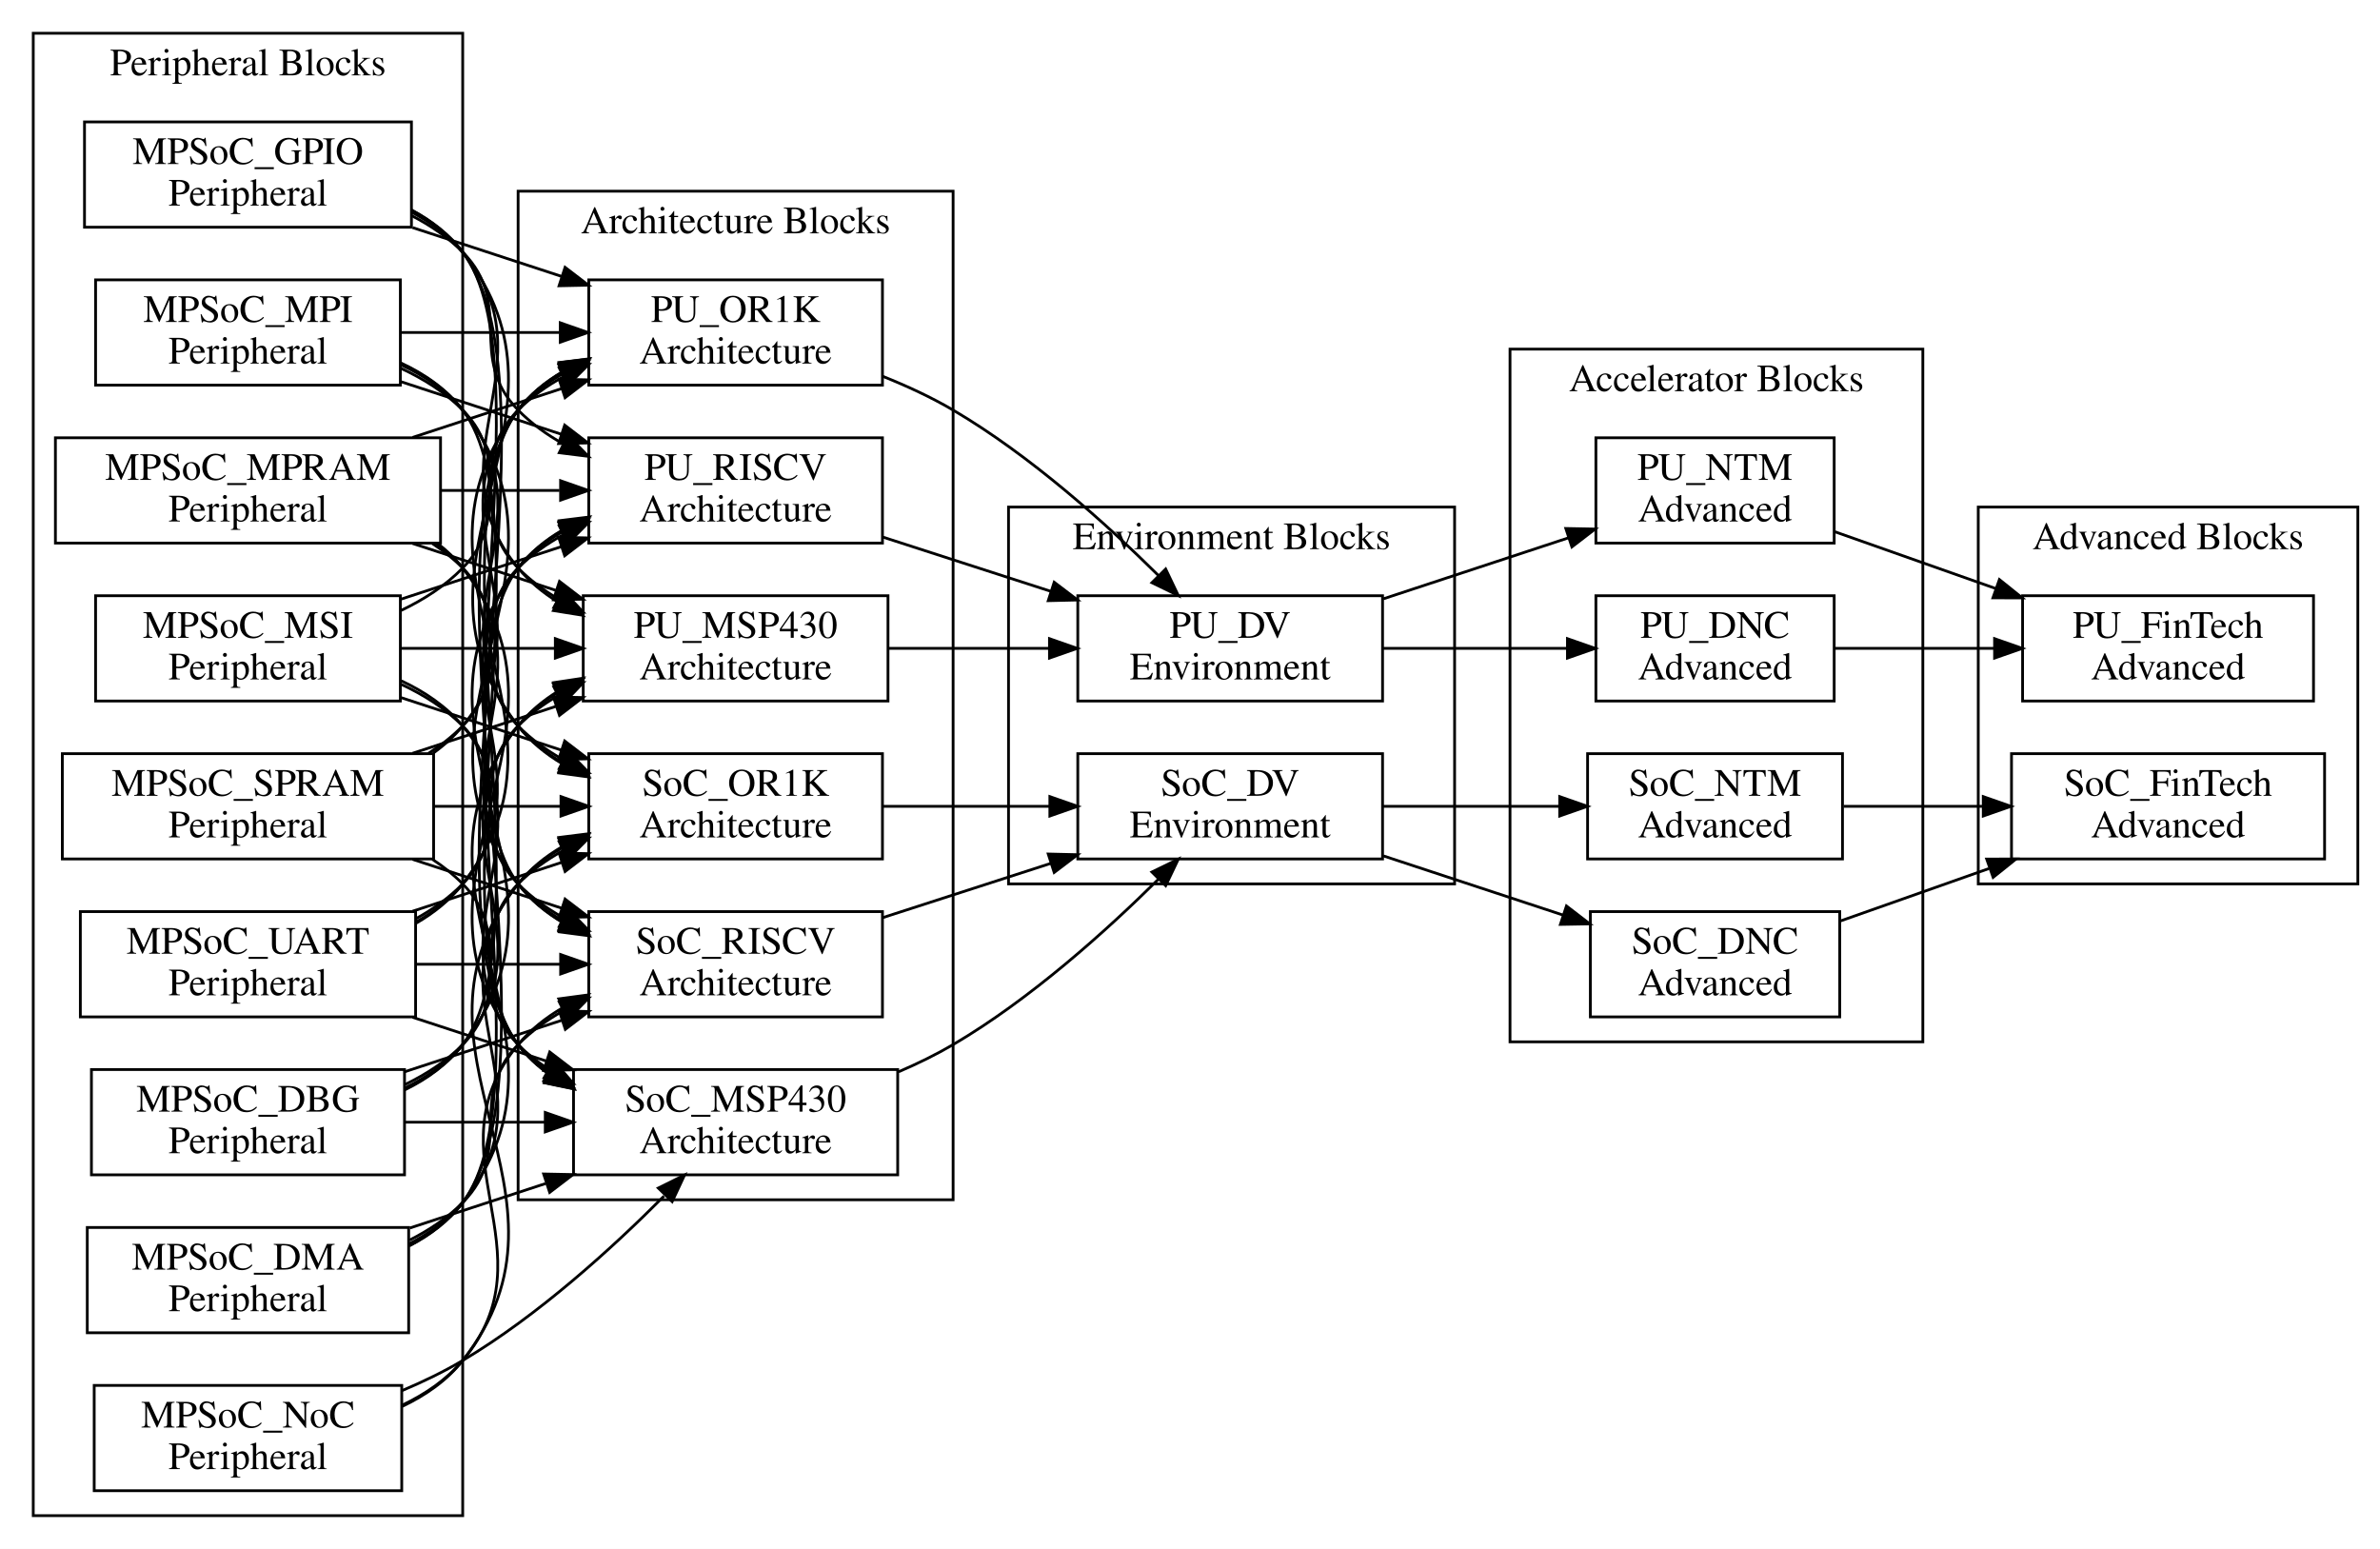
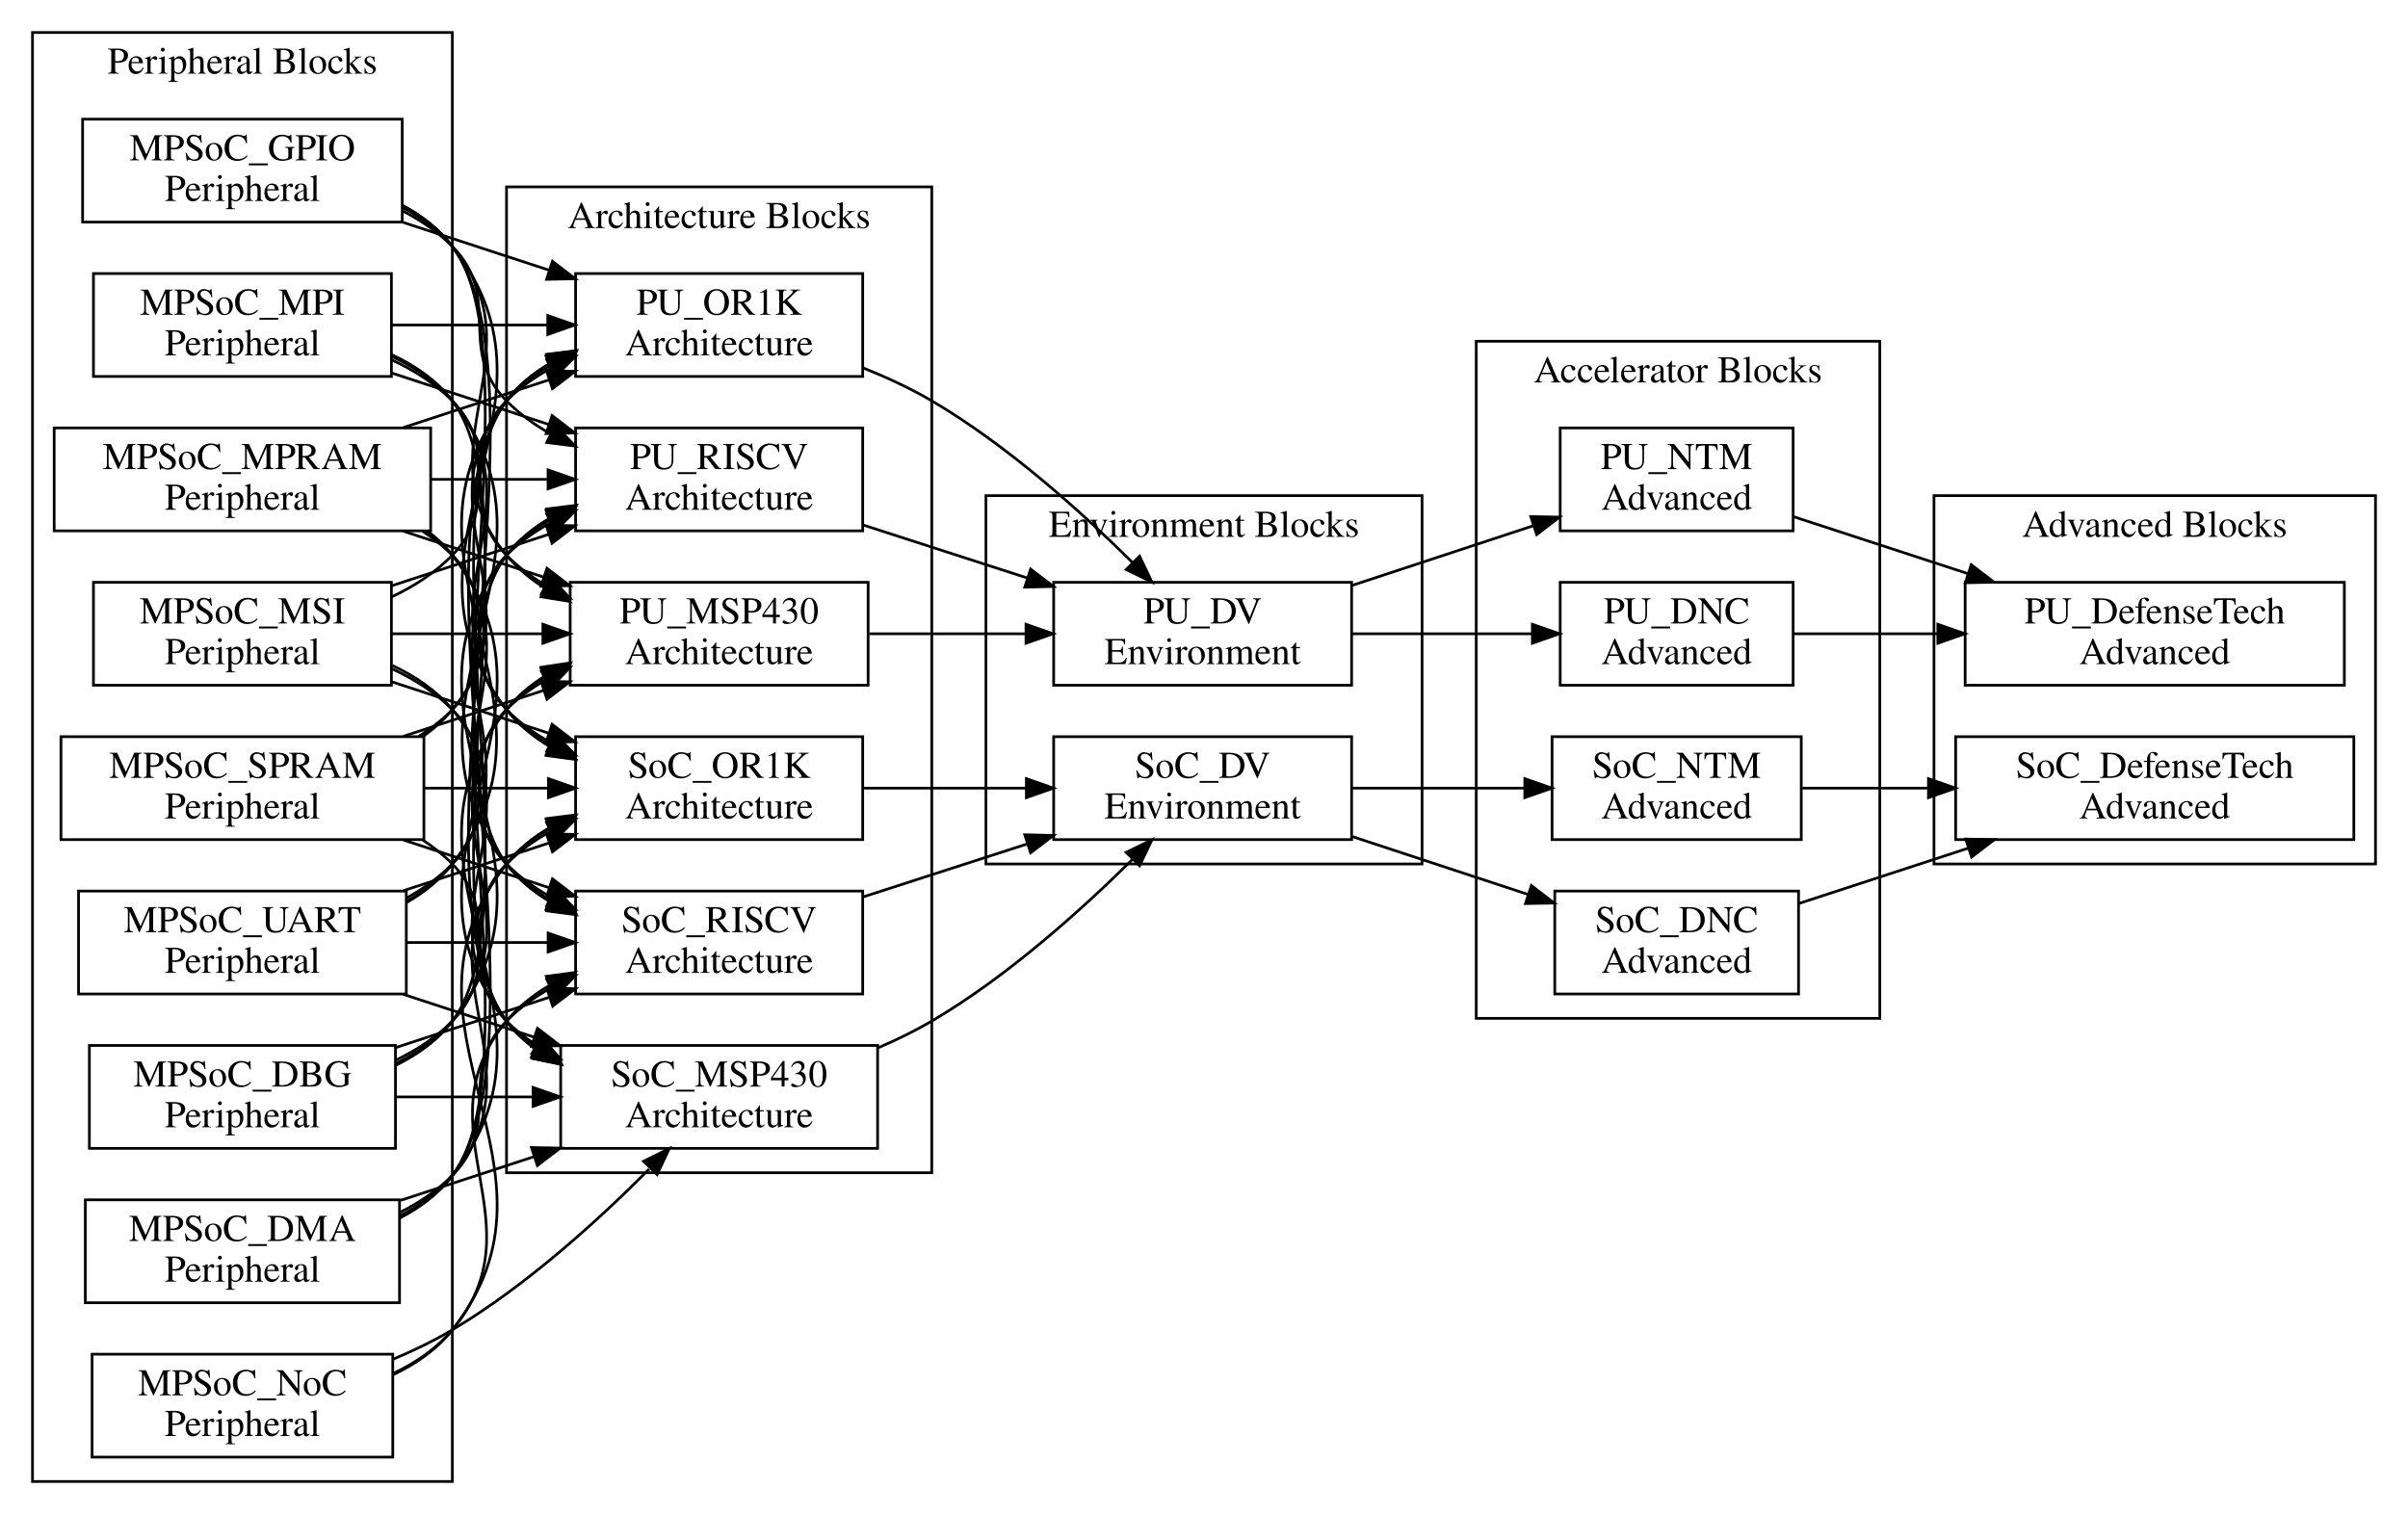
- <svg xmlns="http://www.w3.org/2000/svg" width="859pt" height="559pt" viewBox="0.00 0.00 859.00 559.00">
+ <svg xmlns="http://www.w3.org/2000/svg" width="889pt" height="559pt" viewBox="0.00 0.00 889.00 559.00">
  <g id="graph0" class="graph" transform="scale(1 1) rotate(0) translate(4 555)">
-     <polygon fill="white" stroke="transparent" points="-4,4 -4,-555 855,-555 855,4 -4,4" />
+     <polygon fill="white" stroke="transparent" points="-4,4 -4,-555 885,-555 885,4 -4,4" />
    <g id="clust1" class="cluster">
      <polygon fill="none" stroke="black" points="8,-8 8,-543 163,-543 163,-8 8,-8" />
      <text text-anchor="middle" x="85.5" y="-527.8" font-family="Times,serif" font-size="14.00">Peripheral Blocks</text>
    </g>
    <g id="clust2" class="cluster">
      <polygon fill="none" stroke="black" points="183,-122 183,-486 340,-486 340,-122 183,-122" />
      <text text-anchor="middle" x="261.5" y="-470.8" font-family="Times,serif" font-size="14.00">Architecture Blocks</text>
    </g>
    <g id="clust3" class="cluster">
      <polygon fill="none" stroke="black" points="360,-236 360,-372 521,-372 521,-236 360,-236" />
      <text text-anchor="middle" x="440.5" y="-356.8" font-family="Times,serif" font-size="14.00">Environment Blocks</text>
    </g>
    <g id="clust4" class="cluster">
      <polygon fill="none" stroke="black" points="541,-179 541,-429 690,-429 690,-179 541,-179" />
      <text text-anchor="middle" x="615.5" y="-413.8" font-family="Times,serif" font-size="14.00">Accelerator Blocks</text>
    </g>
    <g id="clust5" class="cluster">
-       <polygon fill="none" stroke="black" points="710,-236 710,-372 847,-372 847,-236 710,-236" />
-       <text text-anchor="middle" x="778.5" y="-356.8" font-family="Times,serif" font-size="14.00">Advanced Blocks</text>
+       <polygon fill="none" stroke="black" points="710,-236 710,-372 873,-372 873,-236 710,-236" />
+       <text text-anchor="middle" x="791.5" y="-356.8" font-family="Times,serif" font-size="14.00">Advanced Blocks</text>
    </g>
    <g id="node1" class="node">
      <polygon fill="none" stroke="black" points="29,-131 29,-169 142,-169 142,-131 29,-131" />
      <text text-anchor="middle" x="85.5" y="-153.8" font-family="Times,serif" font-size="14.00">MPSoC_DBG </text>
      <text text-anchor="middle" x="85.5" y="-138.8" font-family="Times,serif" font-size="14.00">Peripheral</text>
    </g>
    <g id="node10" class="node">
      <polygon fill="none" stroke="black" points="203,-131 203,-169 320,-169 320,-131 203,-131" />
      <text text-anchor="middle" x="261.5" y="-153.8" font-family="Times,serif" font-size="14.00">SoC_MSP430 </text>
      <text text-anchor="middle" x="261.5" y="-138.8" font-family="Times,serif" font-size="14.00">Architecture</text>
    </g>
    <g id="edge1" class="edge">
      <path fill="none" stroke="black" d="M142.03,-150C158.09,-150 175.81,-150 192.54,-150" />
      <polygon fill="black" stroke="black" points="192.8,-153.5 202.8,-150 192.8,-146.5 192.8,-153.5" />
    </g>
    <g id="node11" class="node">
      <polygon fill="none" stroke="black" points="208.5,-245 208.5,-283 314.5,-283 314.5,-245 208.5,-245" />
      <text text-anchor="middle" x="261.5" y="-267.8" font-family="Times,serif" font-size="14.00">SoC_OR1K </text>
      <text text-anchor="middle" x="261.5" y="-252.8" font-family="Times,serif" font-size="14.00">Architecture</text>
    </g>
    <g id="edge18" class="edge">
      <path fill="none" stroke="black" d="M142.3,-163.64C149.94,-167.35 157.16,-172.04 163,-178 182.1,-197.46 163.86,-216.58 183,-236 187.72,-240.79 193.33,-244.77 199.33,-248.07" />
      <polygon fill="black" stroke="black" points="197.82,-251.23 208.35,-252.43 200.87,-244.93 197.82,-251.23" />
    </g>
    <g id="node12" class="node">
      <polygon fill="none" stroke="black" points="208.5,-188 208.5,-226 314.5,-226 314.5,-188 208.5,-188" />
      <text text-anchor="middle" x="261.5" y="-210.8" font-family="Times,serif" font-size="14.00">SoC_RISCV </text>
      <text text-anchor="middle" x="261.5" y="-195.8" font-family="Times,serif" font-size="14.00">Architecture</text>
    </g>
    <g id="edge35" class="edge">
      <path fill="none" stroke="black" d="M142.03,-168.19C160.16,-174.13 180.39,-180.76 198.93,-186.83" />
      <polygon fill="black" stroke="black" points="197.86,-190.16 208.45,-189.95 200.04,-183.51 197.86,-190.16" />
    </g>
    <g id="node13" class="node">
      <polygon fill="none" stroke="black" points="206.5,-302 206.5,-340 316.5,-340 316.5,-302 206.5,-302" />
      <text text-anchor="middle" x="261.5" y="-324.8" font-family="Times,serif" font-size="14.00">PU_MSP430 </text>
      <text text-anchor="middle" x="261.5" y="-309.8" font-family="Times,serif" font-size="14.00">Architecture</text>
    </g>
    <g id="edge10" class="edge">
      <path fill="none" stroke="black" d="M142.03,-162.28C149.99,-166.16 157.38,-171.27 163,-178 196.26,-217.81 149.65,-253.26 183,-293 186.95,-297.7 191.75,-301.62 197.01,-304.87" />
      <polygon fill="black" stroke="black" points="195.75,-308.17 206.22,-309.76 199.02,-301.98 195.75,-308.17" />
    </g>
    <g id="node14" class="node">
      <polygon fill="none" stroke="black" points="208.5,-416 208.5,-454 314.5,-454 314.5,-416 208.5,-416" />
      <text text-anchor="middle" x="261.5" y="-438.8" font-family="Times,serif" font-size="14.00">PU_OR1K </text>
      <text text-anchor="middle" x="261.5" y="-423.8" font-family="Times,serif" font-size="14.00">Architecture</text>
    </g>
    <g id="edge27" class="edge">
      <path fill="none" stroke="black" d="M142.14,-161.69C150.2,-165.64 157.58,-170.93 163,-178 194.06,-218.56 151.86,-366.51 183,-407 187.34,-412.64 192.91,-417.14 199.08,-420.74" />
      <polygon fill="black" stroke="black" points="197.95,-424.09 208.47,-425.39 201.06,-417.82 197.95,-424.09" />
    </g>
    <g id="node15" class="node">
      <polygon fill="none" stroke="black" points="208.5,-359 208.5,-397 314.5,-397 314.5,-359 208.5,-359" />
      <text text-anchor="middle" x="261.5" y="-381.8" font-family="Times,serif" font-size="14.00">PU_RISCV </text>
      <text text-anchor="middle" x="261.5" y="-366.8" font-family="Times,serif" font-size="14.00">Architecture</text>
    </g>
    <g id="edge44" class="edge">
      <path fill="none" stroke="black" d="M142.36,-162.01C150.28,-165.92 157.57,-171.12 163,-178 210.66,-238.43 135.21,-289.67 183,-350 187.36,-355.5 192.89,-359.92 198.99,-363.47" />
      <polygon fill="black" stroke="black" points="197.74,-366.76 208.25,-368.08 200.86,-360.49 197.74,-366.76" />
    </g>
    <g id="node2" class="node">
      <polygon fill="none" stroke="black" points="27.5,-74 27.5,-112 143.5,-112 143.5,-74 27.5,-74" />
      <text text-anchor="middle" x="85.5" y="-96.8" font-family="Times,serif" font-size="14.00">MPSoC_DMA </text>
      <text text-anchor="middle" x="85.5" y="-81.8" font-family="Times,serif" font-size="14.00">Peripheral</text>
    </g>
    <g id="edge2" class="edge">
      <path fill="none" stroke="black" d="M143.96,-111.82C159.61,-116.95 176.72,-122.55 192.88,-127.85" />
      <polygon fill="black" stroke="black" points="192.21,-131.31 202.81,-131.1 194.39,-124.66 192.21,-131.31" />
    </g>
    <g id="edge19" class="edge">
      <path fill="none" stroke="black" d="M143.56,-106.04C150.94,-109.83 157.74,-114.71 163,-121 196.26,-160.81 149.65,-196.26 183,-236 187.45,-241.3 192.98,-245.6 199.03,-249.08" />
      <polygon fill="black" stroke="black" points="197.69,-252.32 208.2,-253.63 200.8,-246.05 197.69,-252.32" />
    </g>
    <g id="edge36" class="edge">
      <path fill="none" stroke="black" d="M143.82,-107.44C150.89,-111.01 157.54,-115.46 163,-121 181.86,-140.11 164.21,-158.82 183,-178 187.73,-182.83 193.33,-186.86 199.34,-190.22" />
      <polygon fill="black" stroke="black" points="197.85,-193.39 208.36,-194.7 200.95,-187.12 197.85,-193.39" />
    </g>
    <g id="edge11" class="edge">
      <path fill="none" stroke="black" d="M143.5,-105.58C150.98,-109.43 157.83,-114.45 163,-121 210.66,-181.43 135.21,-232.67 183,-293 186.96,-298 191.9,-302.11 197.35,-305.49" />
      <polygon fill="black" stroke="black" points="195.8,-308.63 206.27,-310.21 199.07,-302.44 195.8,-308.63" />
    </g>
    <g id="edge28" class="edge">
      <path fill="none" stroke="black" d="M143.77,-105.38C151.22,-109.25 157.98,-114.33 163,-121 201.3,-171.92 144.6,-356.16 183,-407 187.29,-412.68 192.83,-417.2 198.99,-420.81" />
      <polygon fill="black" stroke="black" points="197.85,-424.16 208.36,-425.47 200.96,-417.89 197.85,-424.16" />
    </g>
    <g id="edge45" class="edge">
      <path fill="none" stroke="black" d="M143.67,-105.45C151.13,-109.32 157.93,-114.38 163,-121 194.06,-161.56 151.86,-309.51 183,-350 187.34,-355.64 192.91,-360.14 199.08,-363.74" />
      <polygon fill="black" stroke="black" points="197.95,-367.09 208.47,-368.39 201.06,-360.82 197.95,-367.09" />
    </g>
    <g id="node3" class="node">
      <polygon fill="none" stroke="black" points="26.5,-473 26.5,-511 144.5,-511 144.5,-473 26.5,-473" />
      <text text-anchor="middle" x="85.5" y="-495.8" font-family="Times,serif" font-size="14.00">MPSoC_GPIO </text>
      <text text-anchor="middle" x="85.5" y="-480.8" font-family="Times,serif" font-size="14.00">Peripheral</text>
    </g>
    <g id="edge3" class="edge">
      <path fill="none" stroke="black" d="M144.53,-479.23C151.67,-475.4 158.15,-470.44 163,-464 201.3,-413.08 144.6,-228.84 183,-178 186.15,-173.83 189.99,-170.27 194.24,-167.25" />
      <polygon fill="black" stroke="black" points="196.11,-170.21 202.87,-162.06 192.5,-164.21 196.11,-170.21" />
    </g>
    <g id="edge20" class="edge">
      <path fill="none" stroke="black" d="M144.63,-478.82C151.67,-475.05 158.09,-470.22 163,-464 210.41,-403.94 135.81,-353.23 183,-293 187.35,-287.45 192.87,-282.97 198.96,-279.34" />
      <polygon fill="black" stroke="black" points="200.91,-282.28 208.23,-274.62 197.73,-276.04 200.91,-282.28" />
    </g>
    <g id="edge37" class="edge">
      <path fill="none" stroke="black" d="M144.8,-478.95C151.81,-475.16 158.18,-470.29 163,-464 193.93,-423.62 152.21,-276.49 183,-236 187.42,-230.18 193.15,-225.53 199.49,-221.81" />
      <polygon fill="black" stroke="black" points="201.09,-224.93 208.44,-217.3 197.93,-218.68 201.09,-224.93" />
    </g>
    <g id="edge12" class="edge">
      <path fill="none" stroke="black" d="M144.69,-478.35C151.63,-474.66 158.01,-469.97 163,-464 196.01,-424.55 150.13,-389.57 183,-350 187.04,-345.14 191.97,-341.1 197.38,-337.73" />
      <polygon fill="black" stroke="black" points="199.06,-340.8 206.2,-332.97 195.74,-334.64 199.06,-340.8" />
    </g>
    <g id="edge29" class="edge">
      <path fill="none" stroke="black" d="M144.92,-472.86C162.25,-467.19 181.28,-460.95 198.81,-455.21" />
      <polygon fill="black" stroke="black" points="199.95,-458.52 208.37,-452.08 197.78,-451.86 199.95,-458.52" />
    </g>
    <g id="edge46" class="edge">
      <path fill="none" stroke="black" d="M144.59,-477.17C151.37,-473.66 157.74,-469.34 163,-464 181.86,-444.89 164.21,-426.18 183,-407 187.73,-402.17 193.33,-398.14 199.34,-394.78" />
      <polygon fill="black" stroke="black" points="200.95,-397.88 208.36,-390.3 197.85,-391.61 200.95,-397.88" />
    </g>
    <g id="node4" class="node">
      <polygon fill="none" stroke="black" points="30.5,-416 30.5,-454 140.5,-454 140.5,-416 30.5,-416" />
      <text text-anchor="middle" x="85.5" y="-438.8" font-family="Times,serif" font-size="14.00">MPSoC_MPI </text>
      <text text-anchor="middle" x="85.5" y="-423.8" font-family="Times,serif" font-size="14.00">Peripheral</text>
    </g>
    <g id="edge4" class="edge">
      <path fill="none" stroke="black" d="M140.6,-424.05C149.25,-420.03 157.24,-414.52 163,-407 194.06,-366.44 151.86,-218.49 183,-178 186.19,-173.85 190.05,-170.32 194.32,-167.31" />
      <polygon fill="black" stroke="black" points="196.19,-170.27 202.98,-162.14 192.6,-164.26 196.19,-170.27" />
    </g>
    <g id="edge21" class="edge">
      <path fill="none" stroke="black" d="M140.86,-423.27C149.26,-419.33 157.1,-414.05 163,-407 196.01,-367.55 150.13,-332.57 183,-293 187.44,-287.65 192.97,-283.29 199.02,-279.74" />
      <polygon fill="black" stroke="black" points="200.86,-282.73 208.19,-275.08 197.69,-276.49 200.86,-282.73" />
    </g>
    <g id="edge38" class="edge">
      <path fill="none" stroke="black" d="M140.81,-423.73C149.33,-419.74 157.22,-414.33 163,-407 210.41,-346.94 135.81,-296.23 183,-236 187.35,-230.45 192.87,-225.97 198.96,-222.34" />
      <polygon fill="black" stroke="black" points="200.91,-225.28 208.23,-217.62 197.73,-219.04 200.91,-225.28" />
    </g>
    <g id="edge13" class="edge">
      <path fill="none" stroke="black" d="M140.71,-422.07C148.93,-418.26 156.74,-413.34 163,-407 181.86,-387.89 164.21,-369.18 183,-350 187.19,-345.73 192.06,-342.08 197.29,-338.96" />
      <polygon fill="black" stroke="black" points="199.13,-341.94 206.36,-334.2 195.88,-335.75 199.13,-341.94" />
    </g>
    <g id="edge30" class="edge">
      <path fill="none" stroke="black" d="M140.6,-435C158.78,-435 179.21,-435 197.99,-435" />
      <polygon fill="black" stroke="black" points="198.22,-438.5 208.22,-435 198.22,-431.5 198.22,-438.5" />
    </g>
    <g id="edge47" class="edge">
      <path fill="none" stroke="black" d="M140.6,-417.28C158.95,-411.27 179.59,-404.5 198.51,-398.31" />
      <polygon fill="black" stroke="black" points="199.81,-401.57 208.22,-395.13 197.63,-394.91 199.81,-401.57" />
    </g>
    <g id="node5" class="node">
      <polygon fill="none" stroke="black" points="16,-359 16,-397 155,-397 155,-359 16,-359" />
      <text text-anchor="middle" x="85.5" y="-381.8" font-family="Times,serif" font-size="14.00">MPSoC_MPRAM </text>
      <text text-anchor="middle" x="85.5" y="-366.8" font-family="Times,serif" font-size="14.00">Peripheral</text>
    </g>
    <g id="edge5" class="edge">
      <path fill="none" stroke="black" d="M153.95,-358.85C157.31,-356.27 160.37,-353.33 163,-350 210.66,-289.57 135.21,-238.33 183,-178 186.11,-174.07 189.82,-170.69 193.91,-167.79" />
      <polygon fill="black" stroke="black" points="196,-170.62 202.76,-162.47 192.39,-164.62 196,-170.62" />
    </g>
    <g id="edge22" class="edge">
      <path fill="none" stroke="black" d="M152.05,-358.84C156.02,-356.25 159.72,-353.32 163,-350 181.86,-330.89 164.21,-312.18 183,-293 187.73,-288.17 193.33,-284.14 199.34,-280.78" />
      <polygon fill="black" stroke="black" points="200.95,-283.88 208.36,-276.3 197.85,-277.61 200.95,-283.88" />
    </g>
    <g id="edge39" class="edge">
      <path fill="none" stroke="black" d="M153.39,-358.92C156.93,-356.32 160.19,-353.36 163,-350 196.01,-310.55 150.13,-275.57 183,-236 187.44,-230.65 192.97,-226.29 199.02,-222.74" />
      <polygon fill="black" stroke="black" points="200.86,-225.73 208.19,-218.08 197.69,-219.49 200.86,-225.73" />
    </g>
    <g id="edge14" class="edge">
      <path fill="none" stroke="black" d="M144.92,-358.86C161.51,-353.43 179.66,-347.48 196.56,-341.95" />
      <polygon fill="black" stroke="black" points="197.93,-345.18 206.34,-338.74 195.75,-338.53 197.93,-345.18" />
    </g>
    <g id="edge31" class="edge">
      <path fill="none" stroke="black" d="M144.92,-397.14C162.25,-402.81 181.28,-409.05 198.81,-414.79" />
      <polygon fill="black" stroke="black" points="197.78,-418.14 208.37,-417.92 199.95,-411.48 197.78,-418.14" />
    </g>
    <g id="edge48" class="edge">
      <path fill="none" stroke="black" d="M155.27,-378C169.35,-378 184.1,-378 197.94,-378" />
      <polygon fill="black" stroke="black" points="198.33,-381.5 208.33,-378 198.33,-374.5 198.33,-381.5" />
    </g>
    <g id="node6" class="node">
      <polygon fill="none" stroke="black" points="30.5,-302 30.5,-340 140.5,-340 140.5,-302 30.5,-302" />
      <text text-anchor="middle" x="85.5" y="-324.8" font-family="Times,serif" font-size="14.00">MPSoC_MSI </text>
      <text text-anchor="middle" x="85.5" y="-309.8" font-family="Times,serif" font-size="14.00">Peripheral</text>
    </g>
    <g id="edge6" class="edge">
      <path fill="none" stroke="black" d="M140.87,-309.28C149.27,-305.33 157.11,-300.05 163,-293 196.26,-253.19 149.65,-217.74 183,-178 186.17,-174.23 189.88,-170.96 193.95,-168.14" />
      <polygon fill="black" stroke="black" points="195.89,-171.05 202.7,-162.93 192.32,-165.03 195.89,-171.05" />
    </g>
    <g id="edge23" class="edge">
      <path fill="none" stroke="black" d="M140.6,-303.28C158.95,-297.27 179.59,-290.5 198.51,-284.31" />
      <polygon fill="black" stroke="black" points="199.81,-287.57 208.22,-281.13 197.63,-280.91 199.81,-287.57" />
    </g>
    <g id="edge40" class="edge">
      <path fill="none" stroke="black" d="M140.71,-308.07C148.93,-304.26 156.74,-299.34 163,-293 181.86,-273.89 164.21,-255.18 183,-236 187.73,-231.17 193.33,-227.14 199.34,-223.78" />
      <polygon fill="black" stroke="black" points="200.95,-226.88 208.36,-219.3 197.85,-220.61 200.95,-226.88" />
    </g>
    <g id="edge15" class="edge">
      <path fill="none" stroke="black" d="M140.6,-321C158.28,-321 178.08,-321 196.42,-321" />
      <polygon fill="black" stroke="black" points="196.43,-324.5 206.43,-321 196.43,-317.5 196.43,-324.5" />
    </g>
    <g id="edge32" class="edge">
      <path fill="none" stroke="black" d="M140.73,-334.67C148.95,-338.59 156.75,-343.59 163,-350 181.75,-369.22 164.1,-387.93 183,-407 187.74,-411.78 193.35,-415.75 199.35,-419.04" />
      <polygon fill="black" stroke="black" points="197.85,-422.2 208.38,-423.4 200.9,-415.9 197.85,-422.2" />
    </g>
    <g id="edge49" class="edge">
      <path fill="none" stroke="black" d="M140.6,-338.72C158.95,-344.73 179.59,-351.5 198.51,-357.69" />
      <polygon fill="black" stroke="black" points="197.63,-361.09 208.22,-360.87 199.81,-354.43 197.63,-361.09" />
    </g>
    <g id="node7" class="node">
      <polygon fill="none" stroke="black" points="30,-17 30,-55 141,-55 141,-17 30,-17" />
      <text text-anchor="middle" x="85.5" y="-39.8" font-family="Times,serif" font-size="14.00">MPSoC_NoC </text>
      <text text-anchor="middle" x="85.5" y="-24.8" font-family="Times,serif" font-size="14.00">Peripheral</text>
    </g>
    <g id="edge7" class="edge">
      <path fill="none" stroke="black" d="M141.16,-53.15C148.71,-56.33 156.19,-59.95 163,-64 190.32,-80.26 217.1,-104.67 235.66,-123.33" />
      <polygon fill="black" stroke="black" points="233.6,-126.23 243.09,-130.94 238.6,-121.34 233.6,-126.23" />
    </g>
    <g id="edge24" class="edge">
      <path fill="none" stroke="black" d="M141.2,-47.45C149.57,-51.42 157.31,-56.78 163,-64 210.66,-124.43 135.21,-175.67 183,-236 187.36,-241.5 192.89,-245.92 198.99,-249.47" />
      <polygon fill="black" stroke="black" points="197.74,-252.76 208.25,-254.08 200.86,-246.49 197.74,-252.76" />
    </g>
    <g id="edge41" class="edge">
      <path fill="none" stroke="black" d="M141.24,-47.91C149.51,-51.84 157.19,-57.06 163,-64 196.01,-103.45 150.13,-138.43 183,-178 187.44,-183.35 192.97,-187.71 199.02,-191.26" />
      <polygon fill="black" stroke="black" points="197.69,-194.51 208.19,-195.92 200.86,-188.27 197.69,-194.51" />
    </g>
    <g id="node8" class="node">
      <polygon fill="none" stroke="black" points="18.5,-245 18.5,-283 152.5,-283 152.5,-245 18.5,-245" />
      <text text-anchor="middle" x="85.5" y="-267.8" font-family="Times,serif" font-size="14.00">MPSoC_SPRAM </text>
      <text text-anchor="middle" x="85.5" y="-252.8" font-family="Times,serif" font-size="14.00">Peripheral</text>
    </g>
    <g id="edge8" class="edge">
      <path fill="none" stroke="black" d="M152.07,-244.86C156.03,-242.27 159.73,-239.33 163,-236 182.1,-216.54 163.86,-197.42 183,-178 186.25,-174.7 189.92,-171.79 193.85,-169.22" />
      <polygon fill="black" stroke="black" points="195.84,-172.11 202.8,-164.12 192.38,-166.03 195.84,-172.11" />
    </g>
    <g id="edge25" class="edge">
      <path fill="none" stroke="black" d="M152.78,-264C167.76,-264 183.61,-264 198.42,-264" />
      <polygon fill="black" stroke="black" points="198.47,-267.5 208.47,-264 198.47,-260.5 198.47,-267.5" />
    </g>
    <g id="edge42" class="edge">
      <path fill="none" stroke="black" d="M144.92,-244.86C162.25,-239.19 181.28,-232.95 198.81,-227.21" />
      <polygon fill="black" stroke="black" points="199.95,-230.52 208.37,-224.08 197.78,-223.86 199.95,-230.52" />
    </g>
    <g id="edge16" class="edge">
      <path fill="none" stroke="black" d="M144.92,-283.14C161.51,-288.57 179.66,-294.52 196.56,-300.05" />
      <polygon fill="black" stroke="black" points="195.75,-303.47 206.34,-303.26 197.93,-296.82 195.75,-303.47" />
    </g>
    <g id="edge33" class="edge">
      <path fill="none" stroke="black" d="M152.37,-283.21C156.31,-286.03 159.92,-289.28 163,-293 195.79,-332.64 149.91,-367.62 183,-407 187.45,-412.3 192.99,-416.59 199.04,-420.08" />
      <polygon fill="black" stroke="black" points="197.7,-423.32 208.21,-424.62 200.81,-417.04 197.7,-423.32" />
    </g>
    <g id="edge50" class="edge">
      <path fill="none" stroke="black" d="M150.61,-283.1C155.12,-285.96 159.33,-289.24 163,-293 181.75,-312.22 164.1,-330.93 183,-350 187.74,-354.78 193.35,-358.75 199.35,-362.04" />
      <polygon fill="black" stroke="black" points="197.85,-365.2 208.38,-366.4 200.9,-358.9 197.85,-365.2" />
    </g>
    <g id="node9" class="node">
      <polygon fill="none" stroke="black" points="25,-188 25,-226 146,-226 146,-188 25,-188" />
      <text text-anchor="middle" x="85.5" y="-210.8" font-family="Times,serif" font-size="14.00">MPSoC_UART </text>
      <text text-anchor="middle" x="85.5" y="-195.8" font-family="Times,serif" font-size="14.00">Peripheral</text>
    </g>
    <g id="edge9" class="edge">
      <path fill="none" stroke="black" d="M144.92,-187.86C160.38,-182.8 177.18,-177.29 193.07,-172.09" />
      <polygon fill="black" stroke="black" points="194.41,-175.33 202.82,-168.89 192.23,-168.68 194.41,-175.33" />
    </g>
    <g id="edge26" class="edge">
      <path fill="none" stroke="black" d="M144.92,-226.14C162.25,-231.81 181.28,-238.05 198.81,-243.79" />
      <polygon fill="black" stroke="black" points="197.78,-247.14 208.37,-246.92 199.95,-240.48 197.78,-247.14" />
    </g>
    <g id="edge43" class="edge">
      <path fill="none" stroke="black" d="M146.38,-207C163.07,-207 181.24,-207 198.07,-207" />
      <polygon fill="black" stroke="black" points="198.35,-210.5 208.35,-207 198.35,-203.5 198.35,-210.5" />
    </g>
    <g id="edge17" class="edge">
      <path fill="none" stroke="black" d="M146.13,-223.45C152.34,-226.88 158.14,-231.02 163,-236 181.75,-255.22 164.1,-273.93 183,-293 187.19,-297.23 192.07,-300.83 197.3,-303.88" />
      <polygon fill="black" stroke="black" points="195.89,-307.09 206.38,-308.53 199.08,-300.86 195.89,-307.09" />
    </g>
    <g id="edge34" class="edge">
      <path fill="none" stroke="black" d="M146.16,-221.8C152.6,-225.52 158.46,-230.18 163,-236 210.06,-296.33 135.47,-347.04 183,-407 187.36,-412.5 192.89,-416.92 198.99,-420.47" />
      <polygon fill="black" stroke="black" points="197.74,-423.76 208.26,-425.08 200.86,-417.49 197.74,-423.76" />
    </g>
    <g id="edge51" class="edge">
      <path fill="none" stroke="black" d="M146.22,-222.27C152.57,-225.91 158.38,-230.42 163,-236 195.79,-275.64 149.91,-310.62 183,-350 187.45,-355.3 192.99,-359.59 199.04,-363.08" />
      <polygon fill="black" stroke="black" points="197.7,-366.32 208.21,-367.62 200.81,-360.04 197.7,-366.32" />
    </g>
    <g id="node16" class="node">
      <polygon fill="none" stroke="black" points="385,-245 385,-283 495,-283 495,-245 385,-245" />
      <text text-anchor="middle" x="440" y="-267.8" font-family="Times,serif" font-size="14.00">SoC_DV </text>
      <text text-anchor="middle" x="440" y="-252.8" font-family="Times,serif" font-size="14.00">Environment</text>
    </g>
    <g id="edge55" class="edge">
      <path fill="none" stroke="black" d="M320.3,-168.18C327.12,-171.1 333.83,-174.38 340,-178 367.9,-194.39 395.34,-219.09 414.23,-237.82" />
      <polygon fill="black" stroke="black" points="411.75,-240.29 421.28,-244.93 416.72,-235.36 411.75,-240.29" />
    </g>
    <g id="edge56" class="edge">
      <path fill="none" stroke="black" d="M314.5,-264C333.38,-264 354.93,-264 374.74,-264" />
      <polygon fill="black" stroke="black" points="374.92,-267.5 384.92,-264 374.92,-260.5 374.92,-267.5" />
    </g>
    <g id="edge57" class="edge">
      <path fill="none" stroke="black" d="M314.5,-223.79C333.55,-229.95 355.33,-236.98 375.29,-243.42" />
      <polygon fill="black" stroke="black" points="374.33,-246.79 384.92,-246.54 376.48,-240.13 374.33,-246.79" />
    </g>
    <g id="node17" class="node">
      <polygon fill="none" stroke="black" points="385,-302 385,-340 495,-340 495,-302 385,-302" />
      <text text-anchor="middle" x="440" y="-324.8" font-family="Times,serif" font-size="14.00">PU_DV </text>
      <text text-anchor="middle" x="440" y="-309.8" font-family="Times,serif" font-size="14.00">Environment</text>
    </g>
    <g id="edge52" class="edge">
      <path fill="none" stroke="black" d="M316.9,-321C335.18,-321 355.76,-321 374.73,-321" />
      <polygon fill="black" stroke="black" points="374.78,-324.5 384.78,-321 374.78,-317.5 374.78,-324.5" />
    </g>
    <g id="edge53" class="edge">
      <path fill="none" stroke="black" d="M314.57,-419.2C323.31,-415.7 332.1,-411.64 340,-407 367.9,-390.61 395.34,-365.91 414.23,-347.18" />
      <polygon fill="black" stroke="black" points="416.72,-349.64 421.28,-340.07 411.75,-344.71 416.72,-349.64" />
    </g>
    <g id="edge54" class="edge">
      <path fill="none" stroke="black" d="M314.5,-361.21C333.55,-355.05 355.33,-348.02 375.29,-341.58" />
      <polygon fill="black" stroke="black" points="376.48,-344.87 384.92,-338.46 374.33,-338.21 376.48,-344.87" />
    </g>
    <g id="node18" class="node">
      <polygon fill="none" stroke="black" points="569,-245 569,-283 661,-283 661,-245 569,-245" />
      <text text-anchor="middle" x="615" y="-267.8" font-family="Times,serif" font-size="14.00">SoC_NTM </text>
      <text text-anchor="middle" x="615" y="-252.8" font-family="Times,serif" font-size="14.00">Advanced</text>
    </g>
    <g id="edge60" class="edge">
      <path fill="none" stroke="black" d="M495.26,-264C515.52,-264 538.54,-264 558.87,-264" />
      <polygon fill="black" stroke="black" points="558.93,-267.5 568.93,-264 558.93,-260.5 558.93,-267.5" />
    </g>
    <g id="node20" class="node">
      <polygon fill="none" stroke="black" points="570,-188 570,-226 660,-226 660,-188 570,-188" />
      <text text-anchor="middle" x="615" y="-210.8" font-family="Times,serif" font-size="14.00">SoC_DNC </text>
      <text text-anchor="middle" x="615" y="-195.8" font-family="Times,serif" font-size="14.00">Advanced</text>
    </g>
    <g id="edge61" class="edge">
      <path fill="none" stroke="black" d="M495.26,-246.12C515.97,-239.3 539.54,-231.53 560.2,-224.73" />
      <polygon fill="black" stroke="black" points="561.37,-228.03 569.77,-221.57 559.18,-221.38 561.37,-228.03" />
    </g>
    <g id="node19" class="node">
      <polygon fill="none" stroke="black" points="572,-359 572,-397 658,-397 658,-359 572,-359" />
      <text text-anchor="middle" x="615" y="-381.8" font-family="Times,serif" font-size="14.00">PU_NTM </text>
      <text text-anchor="middle" x="615" y="-366.8" font-family="Times,serif" font-size="14.00">Advanced</text>
    </g>
    <g id="edge58" class="edge">
      <path fill="none" stroke="black" d="M495.26,-338.88C516.56,-345.9 540.91,-353.92 561.99,-360.86" />
      <polygon fill="black" stroke="black" points="561.14,-364.27 571.73,-364.07 563.33,-357.62 561.14,-364.27" />
    </g>
    <g id="node21" class="node">
      <polygon fill="none" stroke="black" points="572,-302 572,-340 658,-340 658,-302 572,-302" />
      <text text-anchor="middle" x="615" y="-324.8" font-family="Times,serif" font-size="14.00">PU_DNC </text>
      <text text-anchor="middle" x="615" y="-309.8" font-family="Times,serif" font-size="14.00">Advanced</text>
    </g>
    <g id="edge59" class="edge">
      <path fill="none" stroke="black" d="M495.26,-321C516.47,-321 540.69,-321 561.7,-321" />
      <polygon fill="black" stroke="black" points="561.73,-324.5 571.73,-321 561.73,-317.5 561.73,-324.5" />
    </g>
    <g id="node22" class="node">
-       <polygon fill="none" stroke="black" points="722,-245 722,-283 835,-283 835,-245 722,-245" />
-       <text text-anchor="middle" x="778.5" y="-267.8" font-family="Times,serif" font-size="14.00">SoC_FinTech </text>
-       <text text-anchor="middle" x="778.5" y="-252.8" font-family="Times,serif" font-size="14.00">Advanced</text>
+       <polygon fill="none" stroke="black" points="718,-245 718,-283 865,-283 865,-245 718,-245" />
+       <text text-anchor="middle" x="791.5" y="-267.8" font-family="Times,serif" font-size="14.00">SoC_DefenseTech </text>
+       <text text-anchor="middle" x="791.5" y="-252.8" font-family="Times,serif" font-size="14.00">Advanced</text>
    </g>
    <g id="edge64" class="edge">
-       <path fill="none" stroke="black" d="M661.42,-264C676.95,-264 694.65,-264 711.47,-264" />
-       <polygon fill="black" stroke="black" points="711.8,-267.5 721.8,-264 711.8,-260.5 711.8,-267.5" />
+       <path fill="none" stroke="black" d="M661.39,-264C675.56,-264 691.65,-264 707.56,-264" />
+       <polygon fill="black" stroke="black" points="707.96,-267.5 717.96,-264 707.96,-260.5 707.96,-267.5" />
    </g>
    <g id="node23" class="node">
-       <polygon fill="none" stroke="black" points="726,-302 726,-340 831,-340 831,-302 726,-302" />
-       <text text-anchor="middle" x="778.5" y="-324.8" font-family="Times,serif" font-size="14.00">PU_FinTech </text>
-       <text text-anchor="middle" x="778.5" y="-309.8" font-family="Times,serif" font-size="14.00">Advanced</text>
+       <polygon fill="none" stroke="black" points="721.5,-302 721.5,-340 861.5,-340 861.5,-302 721.5,-302" />
+       <text text-anchor="middle" x="791.5" y="-324.8" font-family="Times,serif" font-size="14.00">PU_DefenseTech </text>
+       <text text-anchor="middle" x="791.5" y="-309.8" font-family="Times,serif" font-size="14.00">Advanced</text>
    </g>
    <g id="edge62" class="edge">
-       <path fill="none" stroke="black" d="M658.01,-363.17C675.76,-356.91 696.78,-349.49 716.21,-342.63" />
-       <polygon fill="black" stroke="black" points="717.63,-345.84 725.89,-339.21 715.3,-339.24 717.63,-345.84" />
+       <path fill="none" stroke="black" d="M658.24,-364.2C677.49,-357.92 700.75,-350.32 722.37,-343.25" />
+       <polygon fill="black" stroke="black" points="723.75,-346.49 732.17,-340.05 721.57,-339.83 723.75,-346.49" />
    </g>
    <g id="edge65" class="edge">
-       <path fill="none" stroke="black" d="M660.13,-222.58C676.68,-228.42 695.83,-235.18 713.8,-241.52" />
-       <polygon fill="black" stroke="black" points="713.04,-244.96 723.64,-244.99 715.37,-238.36 713.04,-244.96" />
+       <path fill="none" stroke="black" d="M660.03,-221.38C679.03,-227.59 701.69,-234.99 722.75,-241.87" />
+       <polygon fill="black" stroke="black" points="721.7,-245.21 732.3,-244.99 723.88,-238.56 721.7,-245.21" />
    </g>
    <g id="edge63" class="edge">
-       <path fill="none" stroke="black" d="M658.01,-321C675.6,-321 696.4,-321 715.67,-321" />
-       <polygon fill="black" stroke="black" points="715.89,-324.5 725.89,-321 715.89,-317.5 715.89,-324.5" />
+       <path fill="none" stroke="black" d="M658.24,-321C674.24,-321 693.02,-321 711.33,-321" />
+       <polygon fill="black" stroke="black" points="711.42,-324.5 721.42,-321 711.42,-317.5 711.42,-324.5" />
    </g>
  </g>
</svg>
